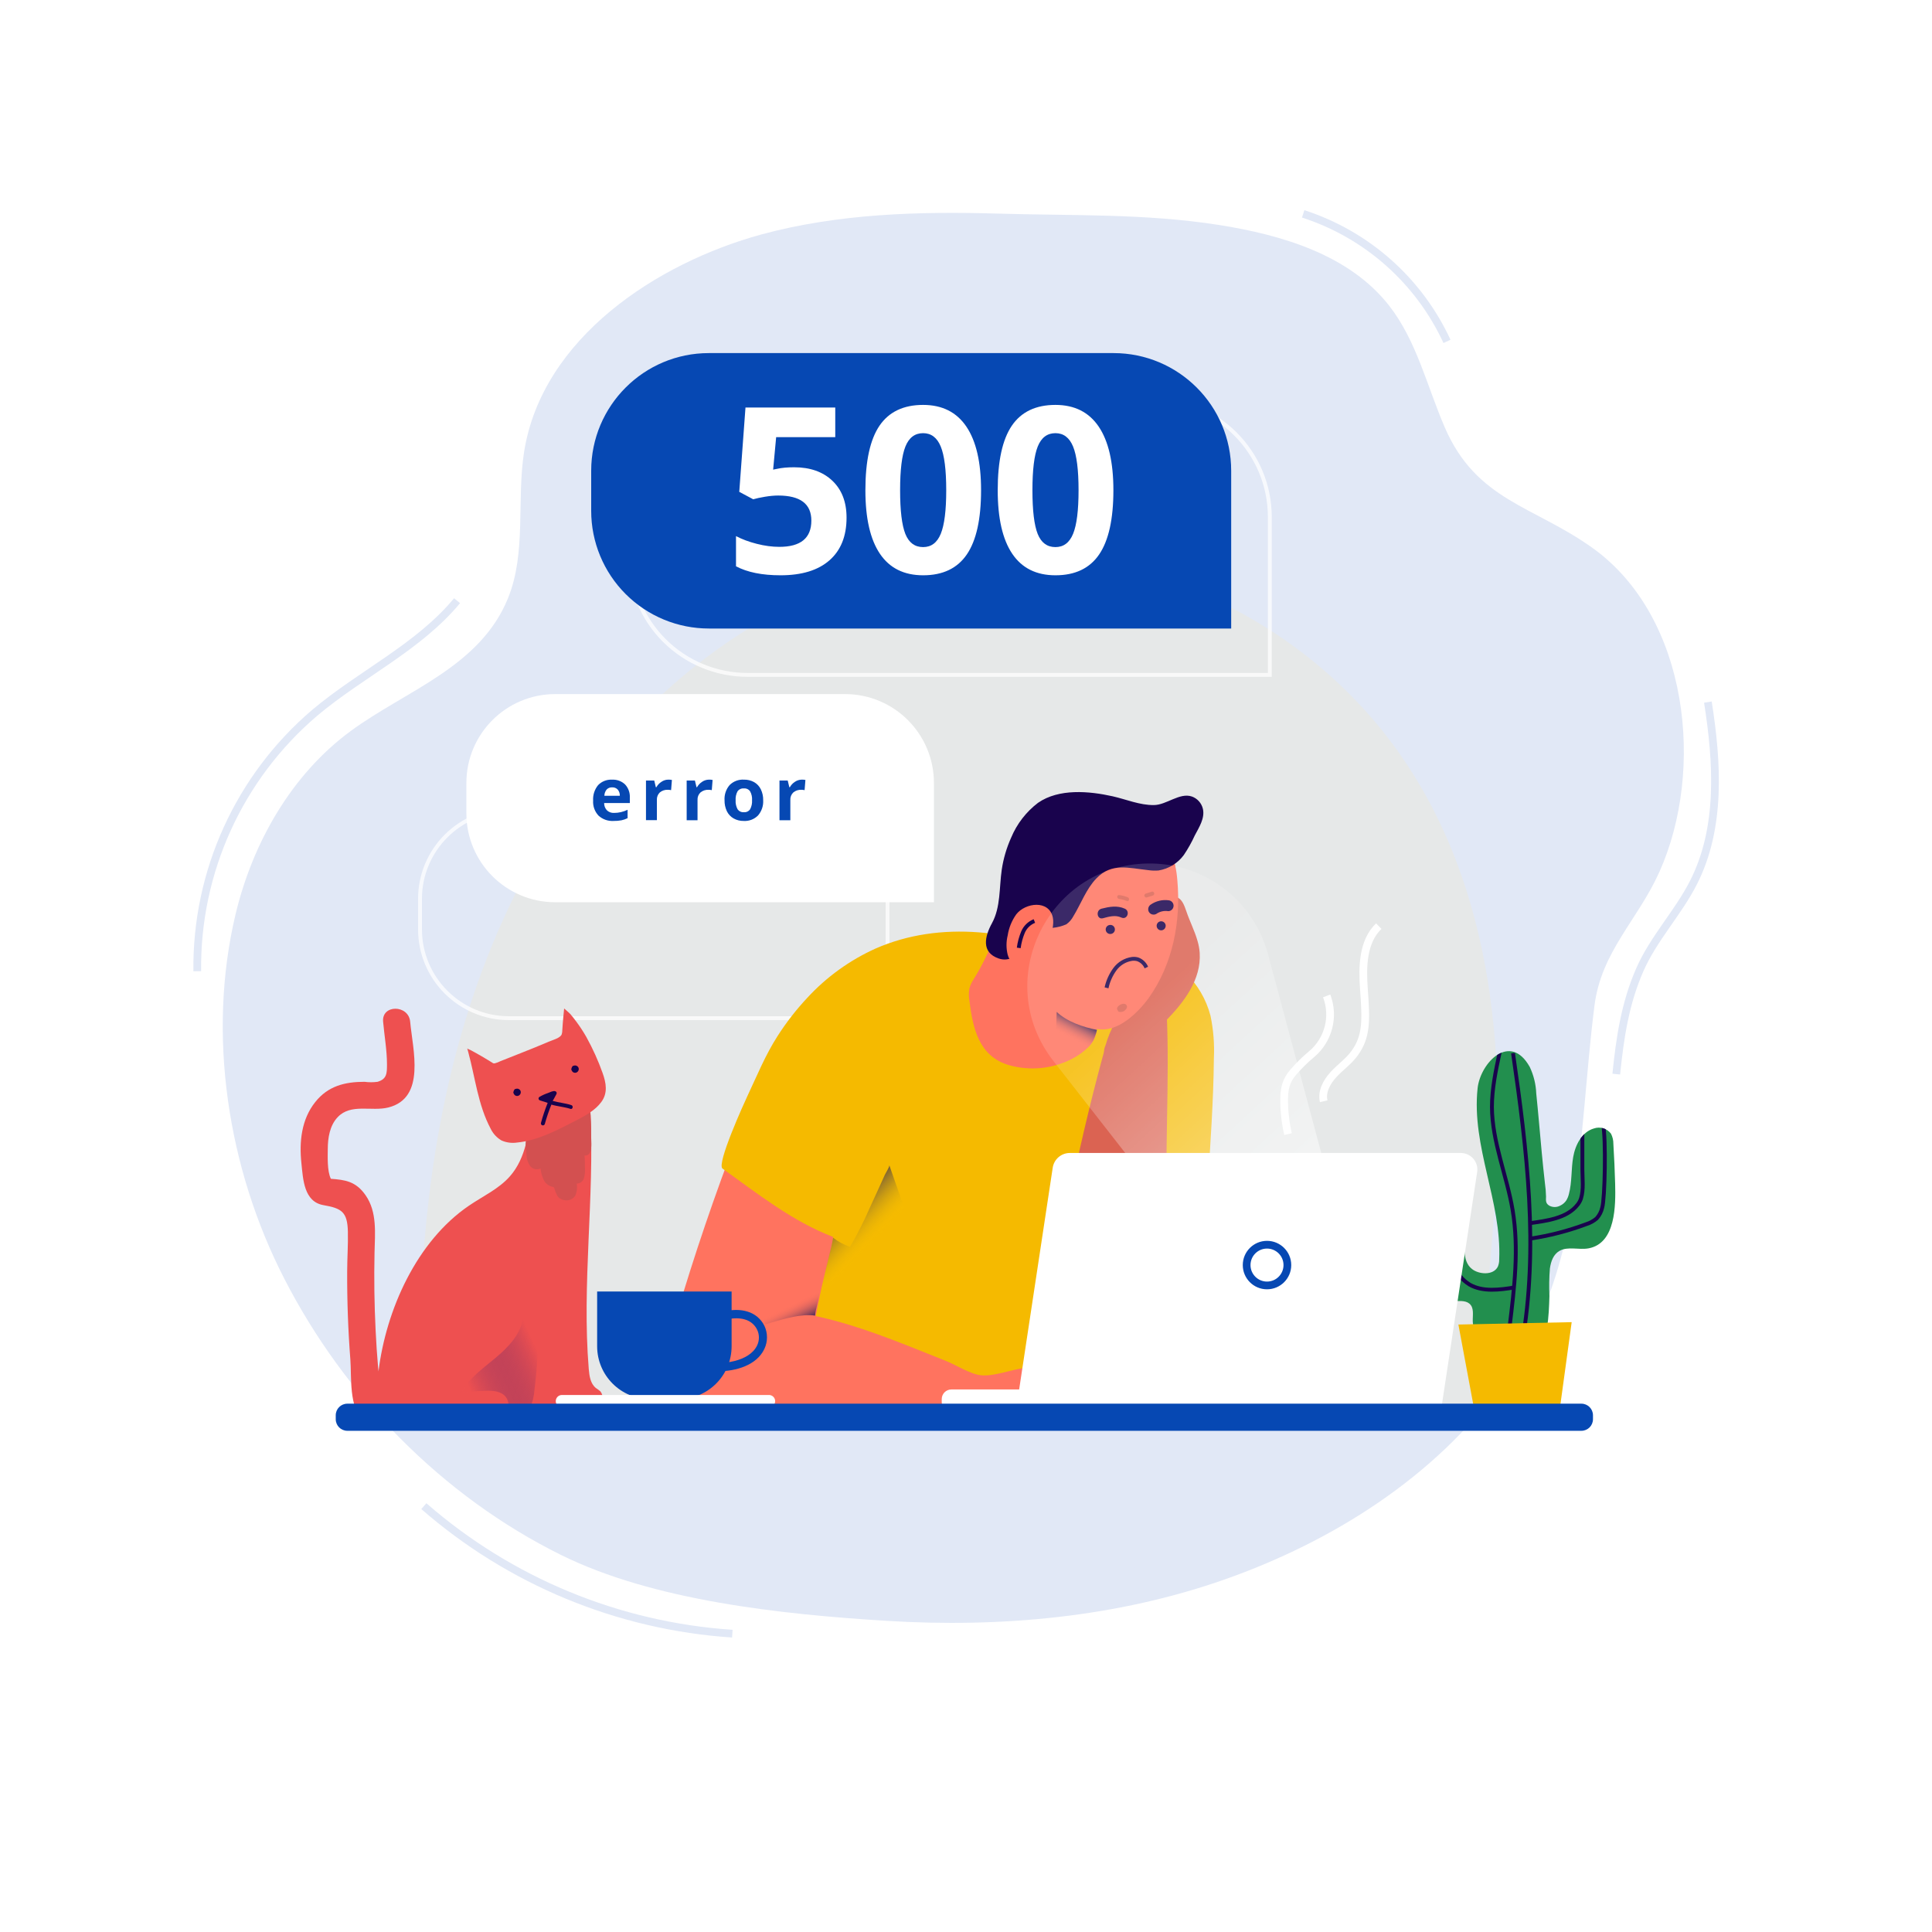
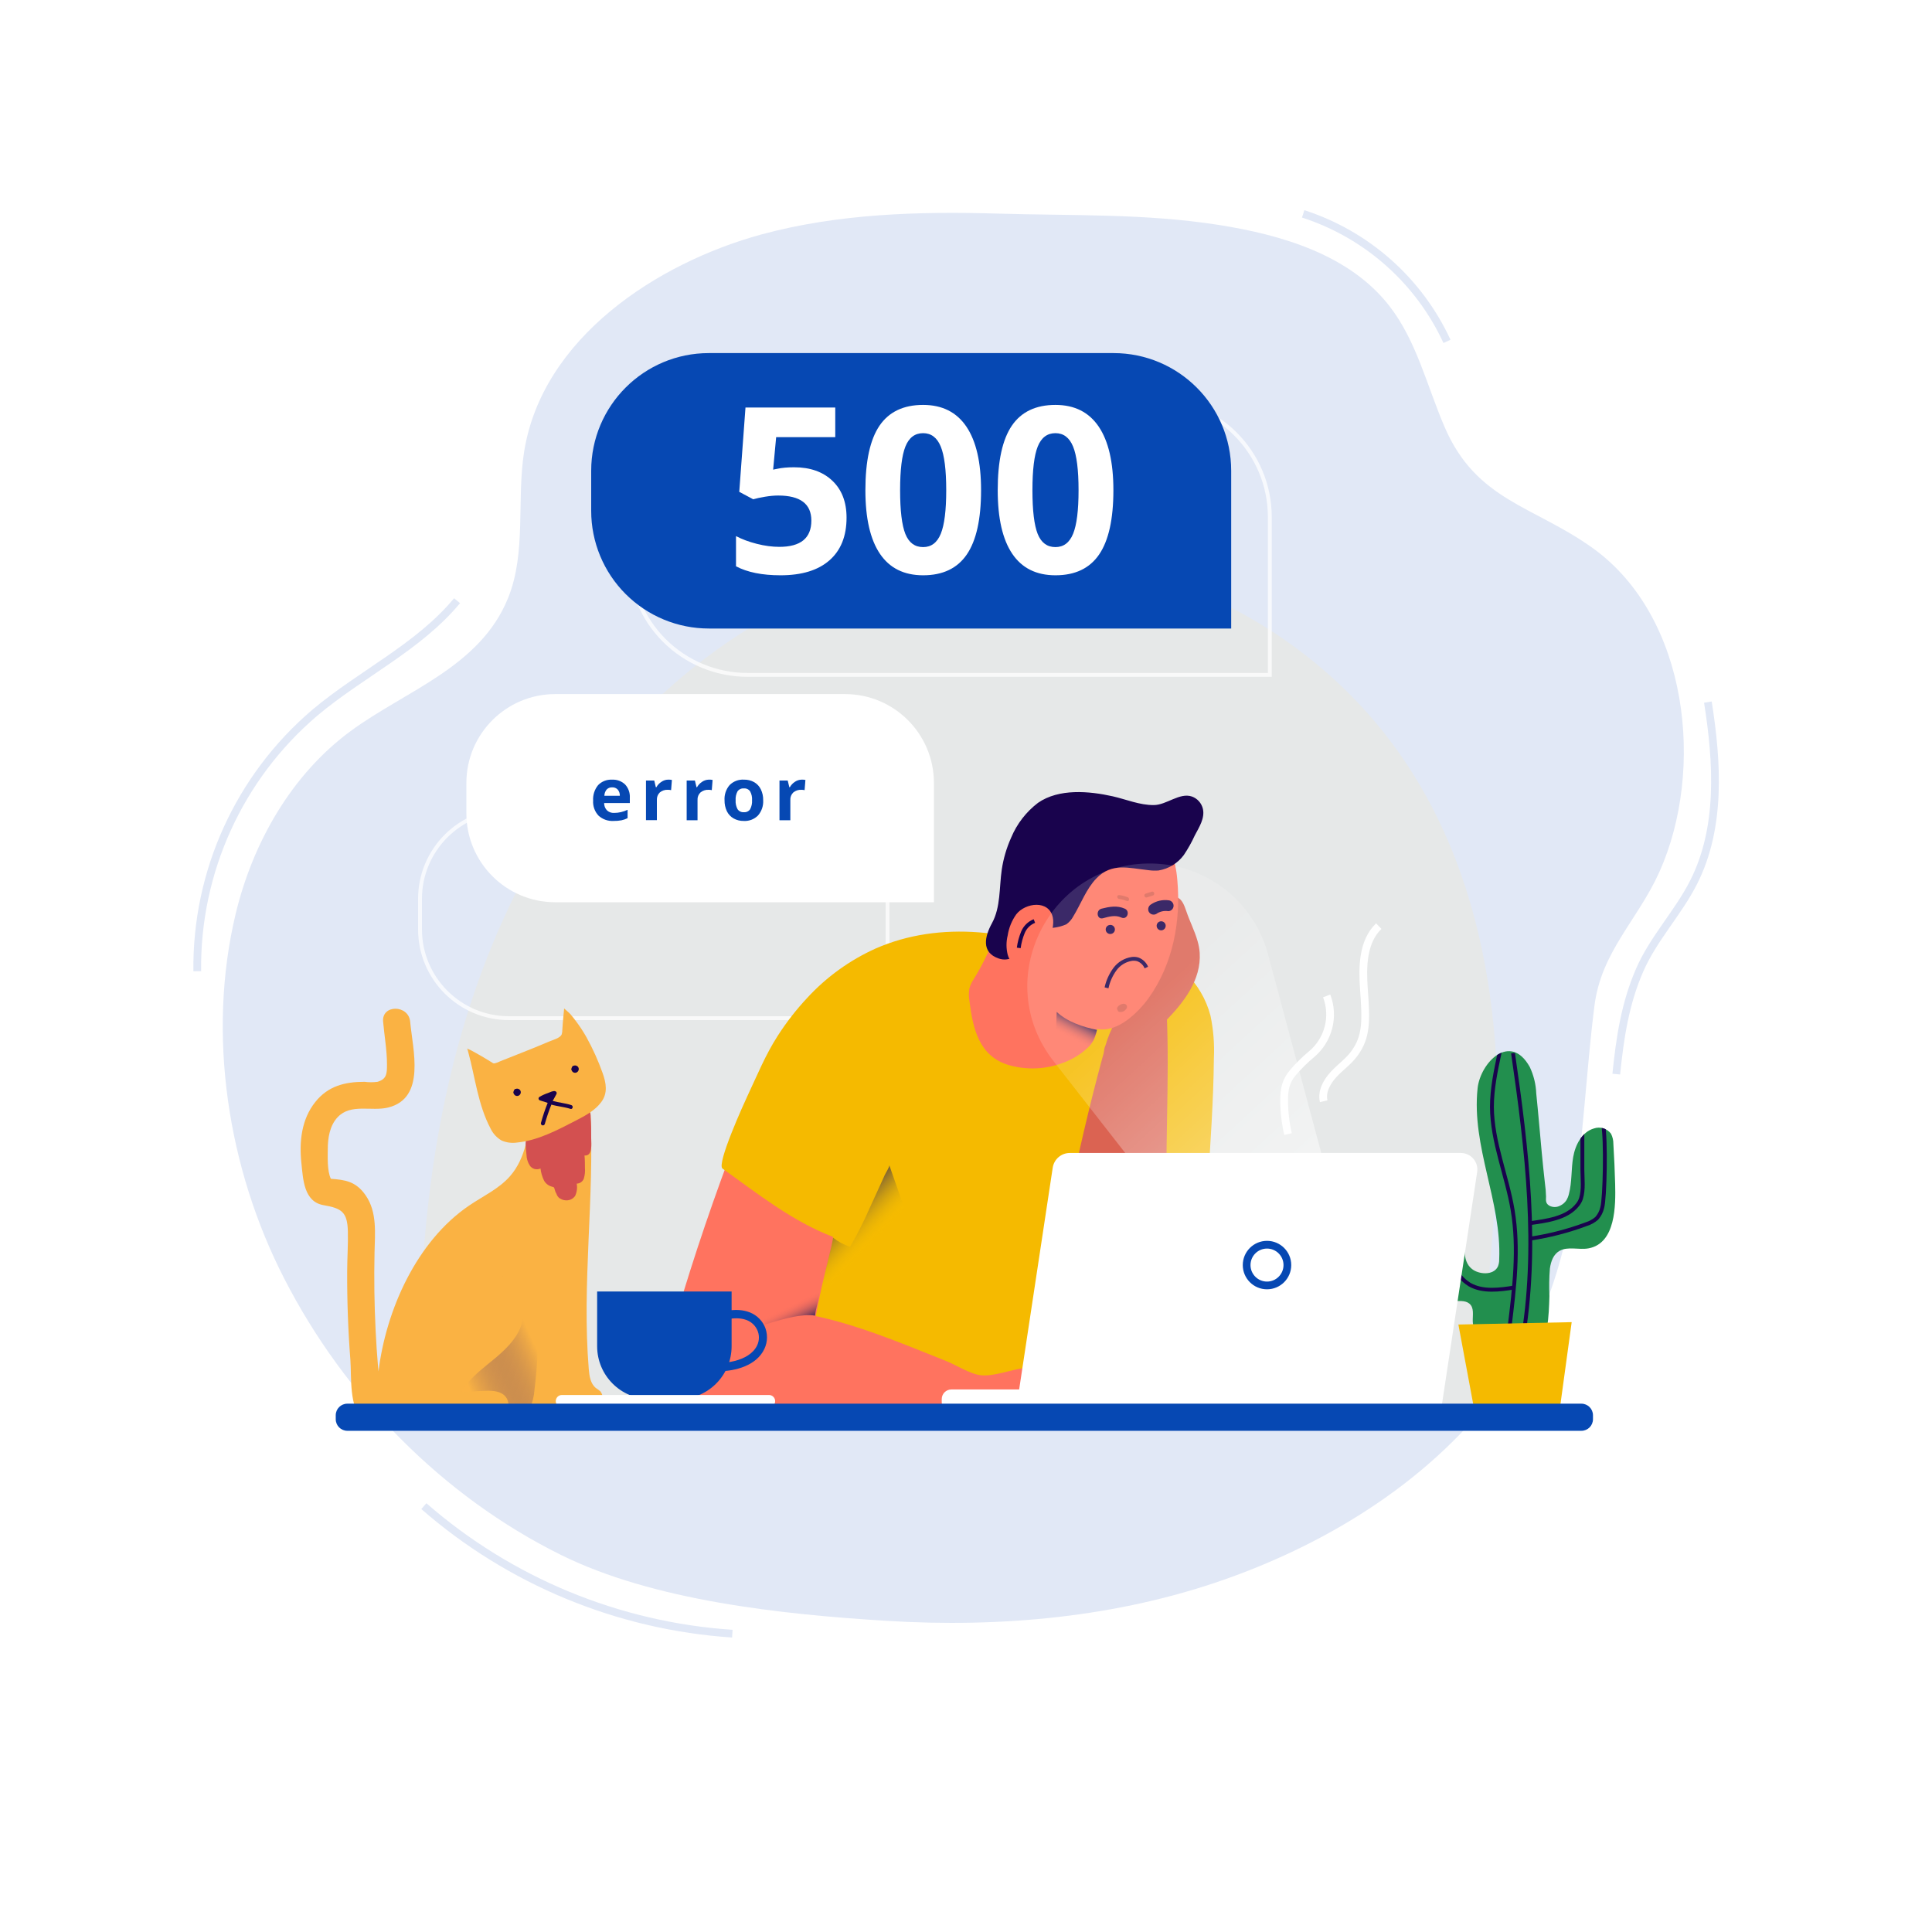
<svg xmlns="http://www.w3.org/2000/svg" xmlns:xlink="http://www.w3.org/1999/xlink" viewBox="0 0 500 500">
  <defs>
    <style>
-             .cls-1,.cls-14,.cls-23,.cls-24,.cls-3,.cls-6{fill:none;}.cls-2,.cls-25{fill:#fff;}.cls-3,.cls-6{stroke:#fff;}.cls-14,.cls-23,.cls-24,.cls-3,.cls-6{stroke-miterlimit:10;}.cls-23,.cls-24,.cls-3{stroke-width:2px;}.cls-4{fill:#e1e8f6;}.cls-5{fill:#e6e8e8;}.cls-6{opacity:0.75;}.cls-7{fill:#ee5050;}.cls-8{fill:#d35050;}.cls-9{fill:url(#linear-gradient);}.cls-10{fill:#19034d;}.cls-11{fill:#ff735f;}.cls-12{fill:#f5ba00;}.cls-13{fill:#db6352;}.cls-14{stroke:#19034d;}.cls-15{fill:url(#linear-gradient-2);}.cls-16{fill:url(#linear-gradient-3);}.cls-17{fill:url(#linear-gradient-4);}.cls-18{fill:url(#linear-gradient-5);}.cls-19{fill:#0648b3;}.cls-20{opacity:0.49;fill:url(#linear-gradient-6);}.cls-21{clip-path:url(#clip-path);}.cls-22{fill:#228f4e;}.cls-23{stroke:#0648b3;}.cls-24{stroke:#e1e8f6;}.cls-25{font-size:60px;font-family:OpenSans-Bold,
+             .cls-1,.cls-14,.cls-23,.cls-24,.cls-3,.cls-6{fill:none;}.cls-2,.cls-25{fill:#fff;}.cls-3,.cls-6{stroke:#fff;}.cls-14,.cls-23,.cls-24,.cls-3,.cls-6{stroke-miterlimit:10;}.cls-23,.cls-24,.cls-3{stroke-width:2px;}.cls-4{fill:#e1e8f6;}.cls-5{fill:#e6e8e8;}.cls-6{opacity:0.75;}.cls-7{fill:#fab243;}.cls-8{fill:#d35050;}.cls-9{fill:url(#linear-gradient);}.cls-10{fill:#19034d;}.cls-11{fill:#ff735f;}.cls-12{fill:#f5ba00;}.cls-13{fill:#db6352;}.cls-14{stroke:#19034d;}.cls-15{fill:url(#linear-gradient-2);}.cls-16{fill:url(#linear-gradient-3);}.cls-17{fill:url(#linear-gradient-4);}.cls-18{fill:url(#linear-gradient-5);}.cls-19{fill:#0648b3;}.cls-20{opacity:0.49;fill:url(#linear-gradient-6);}.cls-21{clip-path:url(#clip-path);}.cls-22{fill:#228f4e;}.cls-23{stroke:#0648b3;}.cls-24{stroke:#e1e8f6;}.cls-25{font-size:60px;font-family:OpenSans-Bold,
            Open Sans;font-weight:700;}
        </style>
    <linearGradient id="linear-gradient" x1="77.38" y1="306.66" x2="109.91" y2="291.77" gradientUnits="userSpaceOnUse">
-       <stop offset="0" stop-color="#ee5050" stop-opacity="0.91" />
+       <stop offset="0" stop-color="#fab243" stop-opacity="0.91" />
      <stop offset="0.56" stop-color="#311573" stop-opacity="0" />
    </linearGradient>
    <linearGradient id="linear-gradient-2" x1="232.65" y1="322.16" x2="246.86" y2="291.19" gradientUnits="userSpaceOnUse">
      <stop offset="0" stop-color="#201b59" stop-opacity="0.91" />
      <stop offset="0.56" stop-color="#fc0" stop-opacity="0" />
    </linearGradient>
    <linearGradient id="linear-gradient-3" x1="172.54" y1="266.31" x2="189.46" y2="282.58" xlink:href="#linear-gradient-2" />
    <linearGradient id="linear-gradient-4" x1="224.94" y1="188.66" x2="213.25" y2="202.36" gradientTransform="translate(-22.25 78.28) rotate(-12.97)" gradientUnits="userSpaceOnUse">
      <stop offset="0.27" stop-color="#201b59" stop-opacity="0.91" />
      <stop offset="0.56" stop-color="#ff735f" stop-opacity="0" />
    </linearGradient>
    <linearGradient id="linear-gradient-5" x1="167.41" y1="299.53" x2="158.71" y2="281.87" gradientTransform="matrix(1, 0, 0, 1, 0, 0)" xlink:href="#linear-gradient-4" />
    <linearGradient id="linear-gradient-6" x1="295.35" y1="255.98" x2="220.75" y2="174.87" gradientUnits="userSpaceOnUse">
      <stop offset="0" stop-color="#fff" />
      <stop offset="0.55" stop-color="#fff" stop-opacity="0.3" />
    </linearGradient>
    <clipPath id="clip-path" transform="translate(42 48)">
      <path class="cls-1" d="M359.11,280.29c.27-1.92.93-3.65,2.45-4.54,2.16-1.27,5.05-.21,7.57-.68,7.07-1.32,7-11.2,6.87-16.64-.09-3.46-.25-6.91-.46-10.37a5.7,5.7,0,0,0-.61-2.65,3.91,3.91,0,0,0-4.41-1.37c-3.09.88-4.83,4.23-5.38,7.4s-.28,6.47-1.11,9.58a5.67,5.67,0,0,1-.69,1.67,3.89,3.89,0,0,1-1.55,1.32,3,3,0,0,1-2.87,0c-1-.63-.82-1.42-.81-2.37a29.34,29.34,0,0,0-.29-3.47c-.3-2.6-.56-5.2-.81-7.81-.48-5.12-.9-10.25-1.43-15.37a17.62,17.62,0,0,0-1.68-6.86c-5.07-9.1-12.79-1.11-13.5,5.53-1.61,15.09,6.25,29.32,5.59,44.3a4.48,4.48,0,0,1-.35,1.85c-1.18,2.36-5,2-6.71.59-2.74-2.13-1.76-6.75-1.76-9.53,0-2.27-.73-4.83-2.93-5.89-2.48-1.21-5.73.24-7.15,2.46-1.83,2.87-1.62,7.78-1.35,11a13.56,13.56,0,0,0,2.1,6.61,8.33,8.33,0,0,0,6.15,3.63c1.46.09,3.13-.22,4.24.66,1.35,1.07.87,3,.92,4.65.1,3.24,2.87,6,6.09,7.37s6.85,1.59,10.39,1.8c3-4.82,3.2-10.37,3.36-15.76A57,57,0,0,1,359.11,280.29Z" />
    </clipPath>
  </defs>
  <g id="BACKGROUND">
    <rect class="cls-2" width="500" height="500" />
  </g>
  <g id="OBJEKTS">
    <path class="cls-3" d="M116.7,214.63h75a23,23,0,0,1,23,23v30.87a0,0,0,0,1,0,0h-98a23,23,0,0,1-23-23v-7.85A23,23,0,0,1,116.7,214.63Z" />
    <path class="cls-4" d="M275.06,360.72c27.57-9.72,54.23-26.34,71.69-50.56,21.35-29.64,19.52-63.23,23.89-97.85,1.77-14.07,11.19-22.16,16.8-34.64,11.83-26.32,7.65-65.93-17.22-83.81-15.32-11-30.12-12.21-38.36-31.36-4.56-10.59-7.23-22.25-14.31-31.34C307.3,18,289.89,12.81,273.4,10.21c-19.17-3-37.9-2.35-57.14-2.93-20.5-.6-41.29,0-61.2,5.39-27,7.39-56.69,26.73-61.41,56.18-2,12.62.63,26.09-4.17,37.94-7.21,17.84-26.43,23.89-40.75,34.42-15.37,11.31-25.36,29-29.75,47.33-7.47,31.27-2,66,12.59,94.37,15.57,30.39,40.86,56.26,71.54,71.47,24,11.91,57.23,15.42,84.33,17.09C217.05,373.3,247.2,370.55,275.06,360.72Z" transform="translate(42 48)" />
    <path class="cls-5" d="M345.6,238.61c-.18-44.68-12.54-87.59-48.89-116.38-44.86-35.53-107.57-35.07-153.42-1.92-30,21.67-51,54.28-62.8,89.35S65.65,282.24,66.91,319.22l273,.85,3.42-37.64C344.64,268,345.65,253.31,345.6,238.61Z" transform="translate(42 48)" />
    <path class="cls-6" d="M131.7,209.63h75a23,23,0,0,1,23,23v30.87a0,0,0,0,1,0,0h-98a23,23,0,0,1-23-23v-7.85A23,23,0,0,1,131.7,209.63Z" />
    <path class="cls-6" d="M193.49,103.38H298.18a30.45,30.45,0,0,1,30.45,30.45v40.83a0,0,0,0,1,0,0H193.49A30.45,30.45,0,0,1,163,144.21V133.83A30.45,30.45,0,0,1,193.49,103.38Z" />
    <path class="cls-7" d="M113.38,312.08a12.43,12.43,0,0,0-1.16-.86c-1.41-1.12-1.7-3.12-1.85-4.92-1.81-22,1.49-44.15.45-66.21-.25-5.26-4.52-2.68-8-2-.52.1-7.35,1.38-7.28.61-.61,6.26-1.41,13-5.56,17.71-2.87,3.28-7,5.15-10.59,7.6-13.55,9.21-21.47,26.93-23.44,42.92,0-.35-.07-.71-.1-1.06q-.41-4.78-.64-9.57-.5-10.07-.28-20.15c.11-5,.71-10.46-2.3-14.8-2.55-3.69-5.4-4-9-4.28-1-2-.81-5.92-.8-7.69,0-2.85.5-6.11,2.58-8.28,3.42-3.59,8.74-1.4,13.07-2.48,9.82-2.46,6.32-15,5.67-22.21-.41-4.45-7.41-4.49-7,0,.32,3.62,1,7.39,1,11,0,2.33,0,3.84-2.44,4.56a12.75,12.75,0,0,1-3.38,0c-5.11,0-9.47,1.1-12.75,5.25C36,241.71,35.42,247.49,36,253c.44,4.16.62,10,5.71,10.89,4.72.82,6.2,1.76,6.32,6.84.08,3.39-.17,6.81-.18,10.21q-.06,11.52.83,23c.33,4.37-.41,12.34,3.3,15.59a5.16,5.16,0,0,0,5.89.83c5.82.32,19.59-.5,21.06-.5H96.7c3,0,8.22,1,11.07-.45,1.54-.8,4.29-2.25,5.41-3.55A2.92,2.92,0,0,0,113.38,312.08Z" transform="translate(42 48)" />
    <path class="cls-8" d="M111,246.53c0-1.8,0-3.6-.14-5.39,0-.35,0-.7-.11-1a3.93,3.93,0,0,0-.34-1.07c-1.29-2.52-5.88-.34-7.69.55a34.45,34.45,0,0,0-5.61,3.59,8.41,8.41,0,0,0-2.74,2.89c-.59,1.27-.25,3.31-.12,4.66a5.49,5.49,0,0,0,.89,2.93,2.2,2.2,0,0,0,2.74.71,9.54,9.54,0,0,0,.93,3.16,3.3,3.3,0,0,0,2,1.54c.56.16.53.06.73.65,0,0,0,0,0,.05a5,5,0,0,0,.54,1.3l0,.08a2.63,2.63,0,0,0,.56.79,1.83,1.83,0,0,0,.46.28h0a2.48,2.48,0,0,0,1.1.37,2.71,2.71,0,0,0,2.64-1.11,5.27,5.27,0,0,0,.41-3.19,2,2,0,0,0,1.83-1.26,7.34,7.34,0,0,0,.3-2.8c0-1.07,0-2.15-.11-3.22C111.44,251.24,111,248,111,246.53Z" transform="translate(42 48)" />
    <path class="cls-9" d="M87.93,282.33a11.39,11.39,0,0,1,5.43,10.56c-.44,4.32-3.86,7.78-7,10.43s-7,5.34-9.12,9.11a65.39,65.39,0,0,1,6.55-.5c1.87-.06,4,.12,5.14,1.64s.51,3.8.81,5.74a.5.5,0,0,0,.66-.14c.15.51.1.54.62.5a5.29,5.29,0,0,0,4.05-3,14.88,14.88,0,0,0,1.26-5.08A102,102,0,0,0,97,292.77,12.69,12.69,0,0,0,95.66,287C94,284.18,91.25,282.06,87.93,282.33Z" transform="translate(42 48)" />
    <path class="cls-7" d="M79.17,224.23c-.08-.31-.17-.62-.26-.94,0,.15.84.45,1,.54l1.07.58c.71.4,1.42.8,2.12,1.21s1.4.84,2.09,1.27c.31.2.47.37.83.31a7.58,7.58,0,0,0,1.5-.57l1.81-.72,3.61-1.43c2.39-.94,4.77-1.9,7.12-2.91.91-.4,3-.92,3.32-1.92a3.79,3.79,0,0,0,.15-1.12c.1-1.91.47-5.53.47-5.53s1.43,1.22,1.65,1.49c.53.62,1,1.25,1.5,1.91a38.25,38.25,0,0,1,2.61,4,62.26,62.26,0,0,1,4.2,9.31c.92,2.59,1.38,5.17-.35,7.5-1.6,2.17-4.15,3.54-6.5,4.75-4.77,2.46-9.88,5.21-15.3,5.73a7.28,7.28,0,0,1-4-.53A7.05,7.05,0,0,1,85,244.15C81.69,237.92,81,230.93,79.17,224.23Z" transform="translate(42 48)" />
    <path class="cls-10" d="M105.86,238c-1.58-.52-3.24-.63-4.83-1.09.11-.16.2-.34.29-.49.24-.42.47-.85.69-1.27a.51.51,0,0,0-.3-.74c-.52-.2-1.39.28-1.89.46a11.83,11.83,0,0,0-2.2,1,.5.5,0,0,0,.12.91l2,.64A46.37,46.37,0,0,0,98,242.61a.5.5,0,0,0,1,.26,48.57,48.57,0,0,1,1.7-5c1.62.48,3.33.58,4.95,1.11C106.21,239.16,106.47,238.2,105.86,238Z" transform="translate(42 48)" />
    <path class="cls-10" d="M92.15,233.8a.88.88,0,0,0-.64,0,.38.38,0,0,0-.36.17,1.07,1.07,0,0,0-.21.41,1.35,1.35,0,0,0-.08.24.47.47,0,0,0,.1.42.93.93,0,0,0,1.69.11A.92.92,0,0,0,92.15,233.8Z" transform="translate(42 48)" />
    <path class="cls-10" d="M107.15,227.8a.88.88,0,0,0-.64,0,.38.38,0,0,0-.36.17,1.07,1.07,0,0,0-.21.41,1.35,1.35,0,0,0-.08.24.47.47,0,0,0,.1.42.93.93,0,0,0,1.69.11A.92.92,0,0,0,107.15,227.8Z" transform="translate(42 48)" />
    <path class="cls-11" d="M133,292.68c-1.9,6.52-3.54,14.08.31,19.68,4.64,6.75,15.28,6.67,22,1.95s10.31-12.58,13.4-20.16c5.22-12.77,9.81-25.92,11.63-39.59,1.06-8,.13-17.92-7.12-21.43-11.17-5.41-20.69,3.21-24.3,12.65C143,261.21,137.66,276.82,133,292.68Z" transform="translate(42 48)" />
    <path class="cls-12" d="M166.92,210.24a68.32,68.32,0,0,0-7.7,9.91c-3.15,4.9-5.26,10.14-7.73,15.37-.86,1.83-8.12,17.75-6.5,18.91,9.12,6.53,18.09,13.65,28.55,17.66.35.14-1.65,7.8-1.83,8.53-.71,2.84-1.36,5.69-1.93,8.55-1.15,5.69-2.05,11.47-3.05,17.19-.55,3.19-1.1,6.39-1.63,9.58-.24,1.43,45.21,4.46,49.32,4.52,12,.18,30.91,3.55,38.21-8.72A33.16,33.16,0,0,0,256,302.2a236,236,0,0,0,6-59,63,63,0,0,0-1.49-13.85c-1.65-6.57-5.09-12.47-8.7-18.13-3.29-5.17-8.47-8-14-10.66-16.55-7.91-36.46-10.46-53.25-3.06A54.48,54.48,0,0,0,166.92,210.24Z" transform="translate(42 48)" />
    <path class="cls-11" d="M242.45,257c-.46,1.05-.91,2.1-1.36,3.15-1.75,4-6.13,11-6.13,15.43-2.05,6.41-3,13.27-1.84,19.89a54.1,54.1,0,0,0,2.17,7.78,32.26,32.26,0,0,0,4.34,9.16c1.83,2.44,6.21,6.3,9.6,5s6.17-7.79,7.52-11c8-18.83,11.19-39.52,13.14-59.78a10.49,10.49,0,0,0-3.15-9.74c-1.75-2.19-3.79-4.48-6.55-5s-5.35.9-7.17,2.88a24.21,24.21,0,0,0-4,7Z" transform="translate(42 48)" />
    <path class="cls-12" d="M257,254.88c-1.55-.43-23.1-5.67-23.15-3q.24-17.56,1.94-35.06a38.54,38.54,0,0,1,2.2-10.93c1.41-3.45,3.95-6.61,7.44-7.94a14.53,14.53,0,0,1,8.14-.3,23.87,23.87,0,0,1,17.7,17.2,43.8,43.8,0,0,1,.88,11.09c-.1,11-.92,22-1.57,33C265.93,258.86,261.4,256.12,257,254.88Z" transform="translate(42 48)" />
    <path class="cls-13" d="M267.92,195.52a14.24,14.24,0,0,1,.56,3.06c.45,7-4.16,12.89-8.8,17.63-1.81,1.86-4.37,3.14-6,5.08-1.87,2.2-1.79,5.84-5,6.83a4,4,0,0,1-4.57-5.6,29.71,29.71,0,0,1,2.45-5.94c.9-1.35,2.72-2.24,4.07-3a11.47,11.47,0,0,0,5.32-7.85c.85-5.91,0-12.58,2.05-18.22a6.21,6.21,0,0,1,1.61-2.63,3,3,0,0,1,2.89-.72c1.44.5,2,2.19,2.51,3.63C265.86,190.36,267.18,192.88,267.92,195.52Z" transform="translate(42 48)" />
    <path class="cls-13" d="M260.22,269.78c.67,12.63.52,25.5-2.92,37.76-1,3.66-2.72,8.9-6.26,10.95-4,2.3-10.28.44-14-1.68a18.24,18.24,0,0,1-6.35-5.5c-2.45-3.73-2.58-8.49-2.29-12.95.76-12,3.73-23.13,6.05-34.8q3.78-19.06,8.86-37.86c1.44-5.35,3.3-9.33,7.77-12.7,3.19-2.4,8.54-5.58,8.84.67C260.81,232.33,259.22,251,260.22,269.78Z" transform="translate(42 48)" />
    <path class="cls-11" d="M209.75,205.79a7.52,7.52,0,0,0-.89,2.11,8.79,8.79,0,0,0,0,2.94c.91,7.31,2.44,14.53,10.27,16.82A22.29,22.29,0,0,0,235.5,226a17.58,17.58,0,0,0,4.23-3.06,7.28,7.28,0,0,0,2.13-4.67c5.26,1.16,10.7-4.2,13.43-8,6.28-8.81,8.36-19.87,7.4-30.52-.23-2.61-.63-5.35-2.21-7.45a15.46,15.46,0,0,0-4.22-3.48c-7.2-4.6-14.87-4.85-22.73-1.22-7.14,3.3-12.1,10.36-15.46,17.22-1.4,2.87-1.64,6.65-2.77,9.73a58.66,58.66,0,0,1-5,10.35Z" transform="translate(42 48)" />
    <path class="cls-10" d="M219.69,168.77a21.89,21.89,0,0,1,6.95-9c5.4-3.75,13.22-3.05,19.31-1.69,3.5.79,7,2.31,10.65,2.27,3.28,0,6.68-3.31,9.87-2.21a4.48,4.48,0,0,1,2.84,3.2c.54,2.39-.95,4.7-2.1,6.87a35.39,35.39,0,0,1-2.84,5.07,10.17,10.17,0,0,1-6.54,4,11.89,11.89,0,0,1-2.6-.08c-5.17-.54-9.51-2-13.46,2.1-2.69,2.78-4,6.59-6,9.85a5.87,5.87,0,0,1-1.82,2.07,11.74,11.74,0,0,1-3.55.91c-5.13,1.19-8.51,9.78-13.93,7.93-4.64-1.58-3.58-5.8-1.75-9.14,2.28-4.16,1.85-9.21,2.54-13.9A31.49,31.49,0,0,1,219.69,168.77Z" transform="translate(42 48)" />
    <path class="cls-11" d="M221,188.64a12.77,12.77,0,0,0-2.21,5.44,10.36,10.36,0,0,0,0,5,4.7,4.7,0,0,0,3.49,3.36,4.63,4.63,0,0,0,3.68-1.21c2.39-2.09,5.2-8.51,4.51-11.79C229.48,184.8,223.33,185.61,221,188.64Z" transform="translate(42 48)" />
    <path class="cls-14" d="M225.7,190.36a5.34,5.34,0,0,0-2.95,2.88,16.31,16.31,0,0,0-1.1,4.08" transform="translate(42 48)" />
    <path class="cls-10" d="M259.65,191.33a1.18,1.18,0,0,1-.88,1.41,1.17,1.17,0,0,1-1.4-.88,1.16,1.16,0,0,1,.87-1.4A1.17,1.17,0,0,1,259.65,191.33Z" transform="translate(42 48)" />
    <path class="cls-10" d="M246.52,192.35a1.17,1.17,0,0,1-1,1.35,1.17,1.17,0,0,1-.39-2.31A1.17,1.17,0,0,1,246.52,192.35Z" transform="translate(42 48)" />
    <path class="cls-15" d="M229.53,288.54c-.51,3.25-.91,6.53-1.12,9.82-.29,4.46-.16,9.22,2.29,12.95a18.24,18.24,0,0,0,6.35,5.5c3.71,2.12,10,4,14,1.68,3.54-2.05,5.24-7.29,6.26-10.95a89.46,89.46,0,0,0,3-19Z" transform="translate(42 48)" />
    <path class="cls-16" d="M193.61,269.13l-5.46-15.58c.13.38-1,2.12-1.17,2.53-.41.9-.82,1.8-1.22,2.7-.84,1.85-1.68,3.7-2.54,5.54A101.6,101.6,0,0,1,178,274.68a14.46,14.46,0,0,1-4.39-2.36c-.54,3.16-1.53,6.12-2.16,9.26-.33,1.63-.63,3.26-.93,4.9-.15.82-.31,1.65-.47,2.48-.06.34-.18,2.11-.45,2.26a105,105,0,0,0,23.15-18.33,3.84,3.84,0,0,0,1.22-2A3.9,3.9,0,0,0,193.61,269.13Z" transform="translate(42 48)" />
    <path class="cls-10" d="M260.47,185a6.6,6.6,0,0,0-4.59,1.06,1.45,1.45,0,0,0-.57,1.91,1.43,1.43,0,0,0,1.91.57,4.25,4.25,0,0,1,3.13-.73,1.41,1.41,0,0,0,.12-2.81Z" transform="translate(42 48)" />
    <path class="cls-10" d="M249.11,187.17c-2-.9-4.06-.51-6.06,0-1.53.42-1.16,2.9.4,2.47s3.19-.9,4.73-.19S250.56,187.84,249.11,187.17Z" transform="translate(42 48)" />
    <path class="cls-17" d="M231.47,213.88c-.11,2.61-.21,5.23-.29,7.84,0,1.36-.07,2.73-.09,4.09,0,.25-.07.71-.09,1.19a25.81,25.81,0,0,0,4.73-1.35,10.18,10.18,0,0,0,5.26-4.47,14.69,14.69,0,0,0,.91-2.64C238.31,217.81,234.18,216.44,231.47,213.88Z" transform="translate(42 48)" />
    <path class="cls-11" d="M204,319.84c13.54,1.61,28.47,3.37,41.49-.47a52.5,52.5,0,0,0-6.94-8.56,17.73,17.73,0,0,0-9.67-4.94,23.5,23.5,0,0,0-5.8.17c-3.37.41-7.74,2.17-11.06,1.89-2.83-.23-6.51-2.65-9.18-3.71-18.13-7.17-39.64-16.94-59.46-11.73-10,2.64-16,11-9.14,20.43,3.86,5.27,10.1,4.29,16.18,4.39,16.42.27,32.9.14,49.24,2Z" transform="translate(42 48)" />
    <path class="cls-10" d="M244.87,207.78l-1-.25a13.42,13.42,0,0,1,2.26-5,7.2,7.2,0,0,1,4.76-2.86,4.17,4.17,0,0,1,1.72.13,4.38,4.38,0,0,1,2.52,2.39l-.9.42a3.37,3.37,0,0,0-1.91-1.85,3.29,3.29,0,0,0-1.32-.1,6.17,6.17,0,0,0-4.08,2.49A12.15,12.15,0,0,0,244.87,207.78Z" transform="translate(42 48)" />
    <path class="cls-18" d="M170,286.54c-.14-.23-.27-.46-.4-.69q-1.41-2.33-2.68-4.73a29,29,0,0,1-3.95,3.46,34.7,34.7,0,0,0-5.18,4.5c-1,1-1.91,2.06-2.84,3.12.25.57.48,1.14.72,1.73.12.28.25.56.37.85.63-.21,1.26-.41,1.9-.6,3.22-.93,7.46-2.21,11-1.7.19-2,.95-3.81,1.1-5.76A1.42,1.42,0,0,0,170,286.54Z" transform="translate(42 48)" />
    <path class="cls-13" d="M248.85,211.77a2.07,2.07,0,0,0-1.68.91.67.67,0,0,0,.09.78.49.49,0,0,0,.39.41,1.71,1.71,0,0,0,1.78-.73A.8.8,0,0,0,248.85,211.77Z" transform="translate(42 48)" />
    <path class="cls-13" d="M249.87,184.22a8.29,8.29,0,0,0-2.24-.57c-.64-.07-.64.93,0,1a7.46,7.46,0,0,1,2,.53C250.2,185.43,250.46,184.46,249.87,184.22Z" transform="translate(42 48)" />
    <path class="cls-13" d="M256.08,182.77l-1.57.49c-.61.19-.35,1.15.27,1l1.57-.49C257,183.54,256.7,182.58,256.08,182.77Z" transform="translate(42 48)" />
    <path class="cls-19" d="M183.49,91.38H288.18a30.45,30.45,0,0,1,30.45,30.45v40.83a0,0,0,0,1,0,0H183.49A30.45,30.45,0,0,1,153,132.21V121.83a30.45,30.45,0,0,1,30.45-30.45Z" />
    <path class="cls-2" d="M143.7,179.63h75a23,23,0,0,1,23,23v30.87a0,0,0,0,1,0,0h-98a23,23,0,0,1-23-23v-7.85A23,23,0,0,1,143.7,179.63Z" />
    <path class="cls-19" d="M116.79,164.46a5.29,5.29,0,0,1-3.89-1.37,5.2,5.2,0,0,1-1.4-3.9,5.75,5.75,0,0,1,1.29-4,4.64,4.64,0,0,1,3.59-1.41,4.52,4.52,0,0,1,3.4,1.24,4.68,4.68,0,0,1,1.22,3.44v1.37h-6.65a2.69,2.69,0,0,0,.71,1.87,2.49,2.49,0,0,0,1.86.68,7.8,7.8,0,0,0,1.77-.2,8.37,8.37,0,0,0,1.73-.61v2.17a6.43,6.43,0,0,1-1.58.55A9.93,9.93,0,0,1,116.79,164.46Zm-.39-8.69a1.79,1.79,0,0,0-1.41.57,2.65,2.65,0,0,0-.58,1.61h4a2.31,2.31,0,0,0-.54-1.61A1.85,1.85,0,0,0,116.4,155.77Z" transform="translate(42 48)" />
    <path class="cls-19" d="M130.94,153.77a4.26,4.26,0,0,1,.95.08l-.21,2.64a3.29,3.29,0,0,0-.83-.09,3,3,0,0,0-2.1.69A2.51,2.51,0,0,0,128,159v5.25h-2.82V154h2.14l.41,1.73h.14a3.85,3.85,0,0,1,1.3-1.39A3.12,3.12,0,0,1,130.94,153.77Z" transform="translate(42 48)" />
    <path class="cls-19" d="M141.42,153.77a4.26,4.26,0,0,1,1,.08l-.21,2.64a3.34,3.34,0,0,0-.83-.09,3,3,0,0,0-2.1.69,2.48,2.48,0,0,0-.76,1.94v5.25h-2.81V154h2.13l.42,1.73h.13a3.94,3.94,0,0,1,1.3-1.39A3.17,3.17,0,0,1,141.42,153.77Z" transform="translate(42 48)" />
    <path class="cls-19" d="M155.51,159.1a5.53,5.53,0,0,1-1.33,3.94,4.8,4.8,0,0,1-3.7,1.42,5.12,5.12,0,0,1-2.62-.65,4.29,4.29,0,0,1-1.75-1.87,6.35,6.35,0,0,1-.6-2.84,5.49,5.49,0,0,1,1.32-3.93,4.82,4.82,0,0,1,3.71-1.4,5.22,5.22,0,0,1,2.62.64,4.29,4.29,0,0,1,1.74,1.86A6.15,6.15,0,0,1,155.51,159.1Zm-7.13,0a4.32,4.32,0,0,0,.5,2.32,1.8,1.8,0,0,0,1.64.78,1.77,1.77,0,0,0,1.62-.78,4.38,4.38,0,0,0,.49-2.32,4.2,4.2,0,0,0-.5-2.3,1.79,1.79,0,0,0-1.63-.76,1.81,1.81,0,0,0-1.63.76A4.28,4.28,0,0,0,148.38,159.1Z" transform="translate(42 48)" />
    <path class="cls-19" d="M165.49,153.77a4.26,4.26,0,0,1,.95.08l-.21,2.64a3.34,3.34,0,0,0-.83-.09,3,3,0,0,0-2.1.69,2.48,2.48,0,0,0-.76,1.94v5.25h-2.81V154h2.13l.42,1.73h.13a3.94,3.94,0,0,1,1.3-1.39A3.17,3.17,0,0,1,165.49,153.77Z" transform="translate(42 48)" />
    <path class="cls-20" d="M312.05,295.57l-25.9-96.64a31.67,31.67,0,0,0-29.89-23.45h0c-26.71-.58-42.07,30.15-25.59,51.17,27.08,34.55,57,73.35,57,73.35Z" transform="translate(42 48)" />
    <path class="cls-19" d="M143.8,306.89a18.93,18.93,0,0,1-3.84-.38l.44-2.09c4.37.91,11.51,0,13.53-4.2a4.72,4.72,0,0,0,0-4.13,5,5,0,0,0-3.12-2.6c-2.71-.83-6.24.11-8.53,1.4L141.2,293c2.49-1.4,6.66-2.66,10.21-1.58a7.17,7.17,0,0,1,4.41,3.68,7,7,0,0,1,0,6C153.82,305.35,148.45,306.89,143.8,306.89Z" transform="translate(42 48)" />
    <path class="cls-19" d="M154.54,334.24h34.8a0,0,0,0,1,0,0V348.4a13.69,13.69,0,0,1-13.69,13.69h-7.42a13.69,13.69,0,0,1-13.69-13.69V334.24A0,0,0,0,1,154.54,334.24Z" />
    <path class="cls-2" d="M157,316.23H103.43a1.61,1.61,0,0,1-1.6-1.61h0a1.6,1.6,0,0,1,1.6-1.6H157a1.6,1.6,0,0,1,1.61,1.6h0A1.61,1.61,0,0,1,157,316.23Z" transform="translate(42 48)" />
    <g class="cls-21">
      <path class="cls-22" d="M359.11,280.29c.27-1.92.93-3.65,2.45-4.54,2.16-1.27,5.05-.21,7.57-.68,7.07-1.32,7-11.2,6.87-16.64-.09-3.46-.25-6.91-.46-10.37a5.7,5.7,0,0,0-.61-2.65,3.91,3.91,0,0,0-4.41-1.37c-3.09.88-4.83,4.23-5.38,7.4s-.28,6.47-1.11,9.58a5.67,5.67,0,0,1-.69,1.67,3.89,3.89,0,0,1-1.55,1.32,3,3,0,0,1-2.87,0c-1-.63-.82-1.42-.81-2.37a29.34,29.34,0,0,0-.29-3.47c-.3-2.6-.56-5.2-.81-7.81-.48-5.12-.9-10.25-1.43-15.37a17.62,17.62,0,0,0-1.68-6.86c-5.07-9.1-12.79-1.11-13.5,5.53-1.61,15.09,6.25,29.32,5.59,44.3a4.48,4.48,0,0,1-.35,1.85c-1.18,2.36-5,2-6.71.59-2.74-2.13-1.76-6.75-1.76-9.53,0-2.27-.73-4.83-2.93-5.89-2.48-1.21-5.73.24-7.15,2.46-1.83,2.87-1.62,7.78-1.35,11a13.56,13.56,0,0,0,2.1,6.61,8.33,8.33,0,0,0,6.15,3.63c1.46.09,3.13-.22,4.24.66,1.35,1.07.87,3,.92,4.65.1,3.24,2.87,6,6.09,7.37s6.85,1.59,10.39,1.8c3-4.82,3.2-10.37,3.36-15.76A57,57,0,0,1,359.11,280.29Z" transform="translate(42 48)" />
      <path class="cls-14" d="M349.57,224.55c3.61,25,6.72,50.5,2.28,75.42" transform="translate(42 48)" />
      <path class="cls-14" d="M346.11,224.38c-1,4.66-2,9.36-2,14.11.05,9.06,3.86,17.73,5.36,26.69,1.68,10,.44,20.21-.8,30.27" transform="translate(42 48)" />
      <path class="cls-14" d="M353.93,268.56c4.36-.62,9.56-1.25,12.32-4.74a5.09,5.09,0,0,0,.91-1.64c.73-2.36.37-5.05.36-7.48s0-6.43,0-9.45" transform="translate(42 48)" />
      <path class="cls-14" d="M350,285.18c-3.92.64-8.25,1.21-11.63-.71a9.71,9.71,0,0,1-4.2-5.28,19.67,19.67,0,0,1-.87-6.6,45.17,45.17,0,0,1,.62-7.24" transform="translate(42 48)" />
      <path class="cls-14" d="M354,272.56a71.22,71.22,0,0,0,14.52-3.75,7.48,7.48,0,0,0,2.71-1.5,6.29,6.29,0,0,0,1.43-2.8c.69-2.26,1-17.75.22-21.53" transform="translate(42 48)" />
    </g>
    <polygon class="cls-12" points="377.43 342.79 406.75 342.17 403.76 364 381.38 363.99 377.43 342.79" />
    <rect class="cls-2" x="243.72" y="359.59" width="128.74" height="5.85" rx="2.5" />
    <path class="cls-2" d="M330.87,317.44h-110l9.57-63.22a4.48,4.48,0,0,1,4.36-3.83h101.3a4.29,4.29,0,0,1,4.18,5Z" transform="translate(42 48)" />
    <circle class="cls-23" cx="327.9" cy="327.4" r="5.27" />
    <path class="cls-3" d="M291.34,245.5a39.11,39.11,0,0,1-1-8.83c0-2.9.45-5,2.36-7.19a40.12,40.12,0,0,1,4.69-4.62,13.41,13.41,0,0,0,3.95-15.12" transform="translate(42 48)" />
    <path class="cls-3" d="M300.57,237c-.58-2.49.79-5,2.53-6.9s3.88-3.36,5.39-5.42c3.24-4.4,3.08-8.55,2.49-16.72-.42-5.76-.31-12.28,3.84-16.28" transform="translate(42 48)" />
    <rect class="cls-19" x="86.89" y="363.27" width="325.37" height="7.02" rx="3" />
    <path class="cls-24" d="M400,133.7c2.47,15.67,3.48,32.5-3.7,46.65-4,7.89-10.31,14.43-13.89,22.56-3.82,8.67-5.17,17.67-6.12,27.07" transform="translate(42 48)" />
    <path class="cls-24" d="M76.29,107.46c-10,12.06-24.83,18.9-36.83,29A86.51,86.51,0,0,0,9.05,203.35" transform="translate(42 48)" />
    <path class="cls-24" d="M295.26,7.35a62,62,0,0,1,37.22,33" transform="translate(42 48)" />
    <path class="cls-24" d="M67.69,341.79a135,135,0,0,0,79.84,33" transform="translate(42 48)" />
    <path class="cls-24" d="M287.11,347.58a170.18,170.18,0,0,0,15.68-8" transform="translate(42 48)" />
    <path class="cls-24" d="M214.13,362.29c21.27-.93,39.73-2,62.66-11" transform="translate(42 48)" />
    <text class="cls-25" transform="translate(187.54 148.29)">500</text>
  </g>
</svg>
